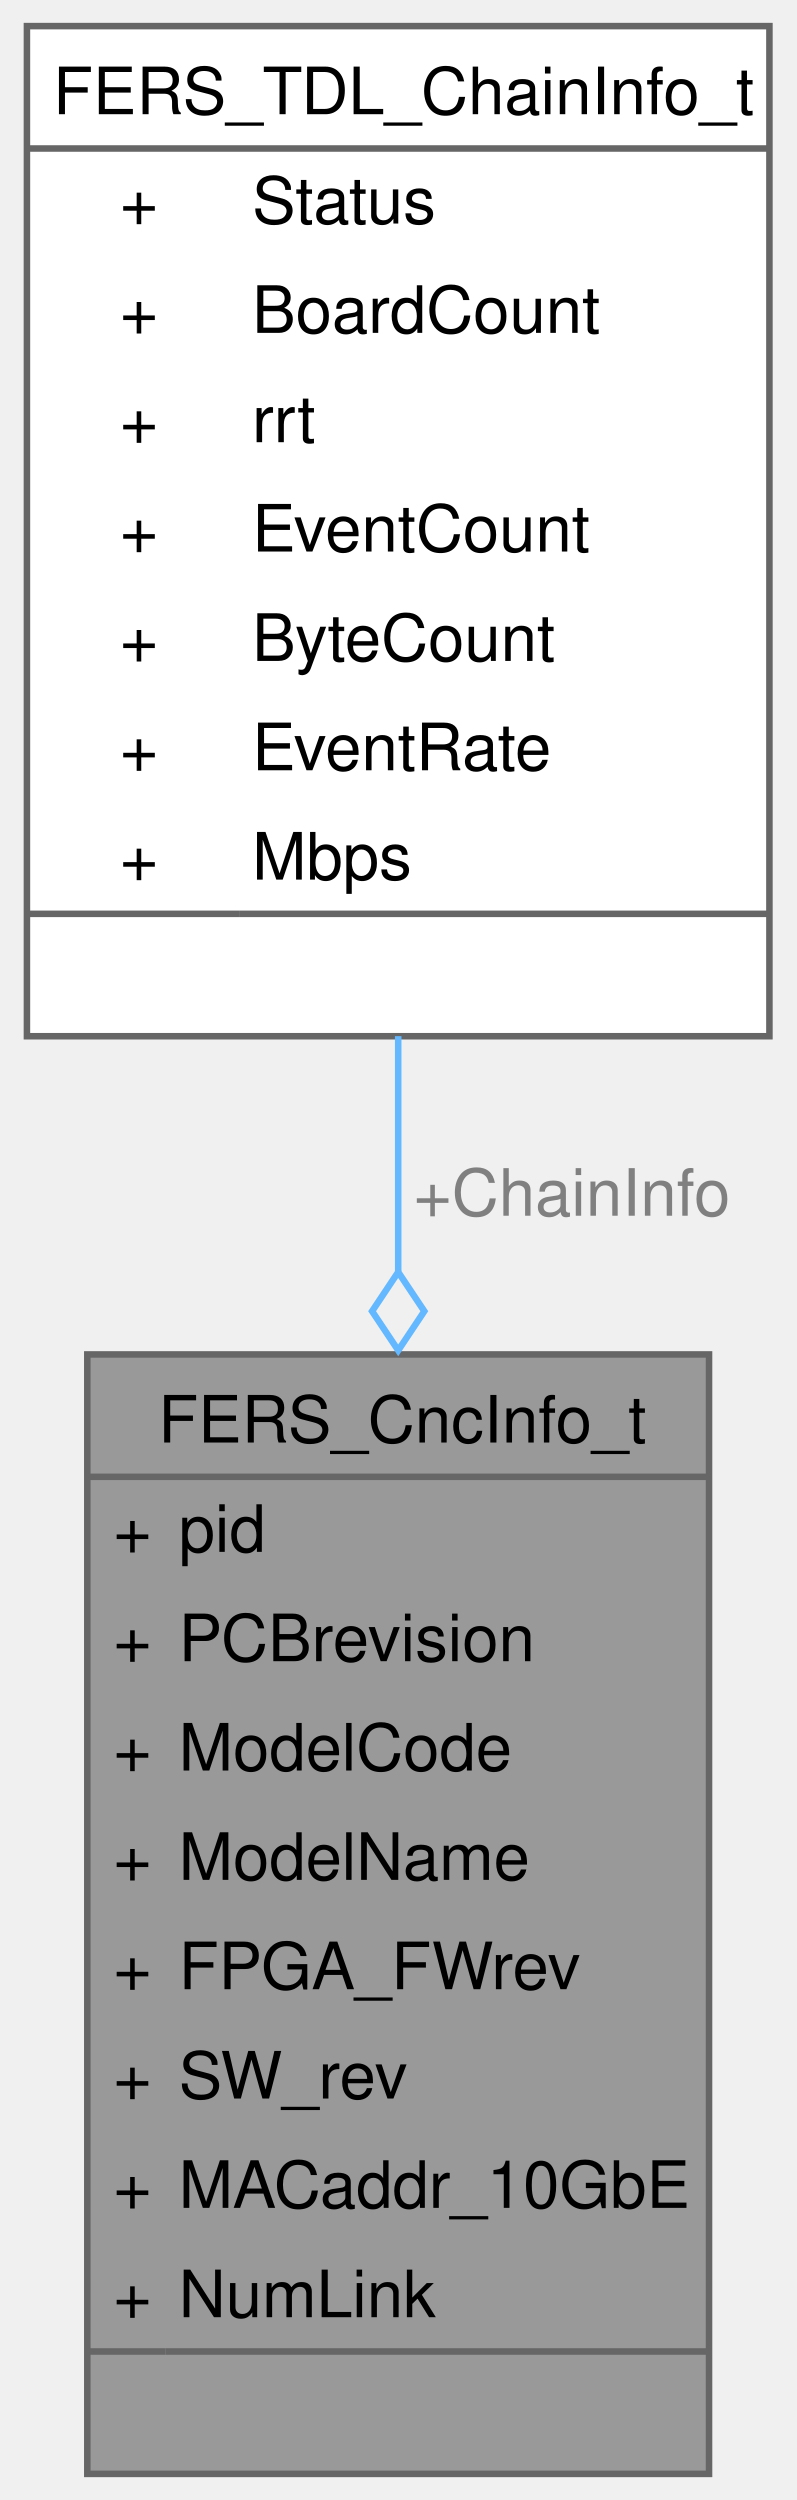
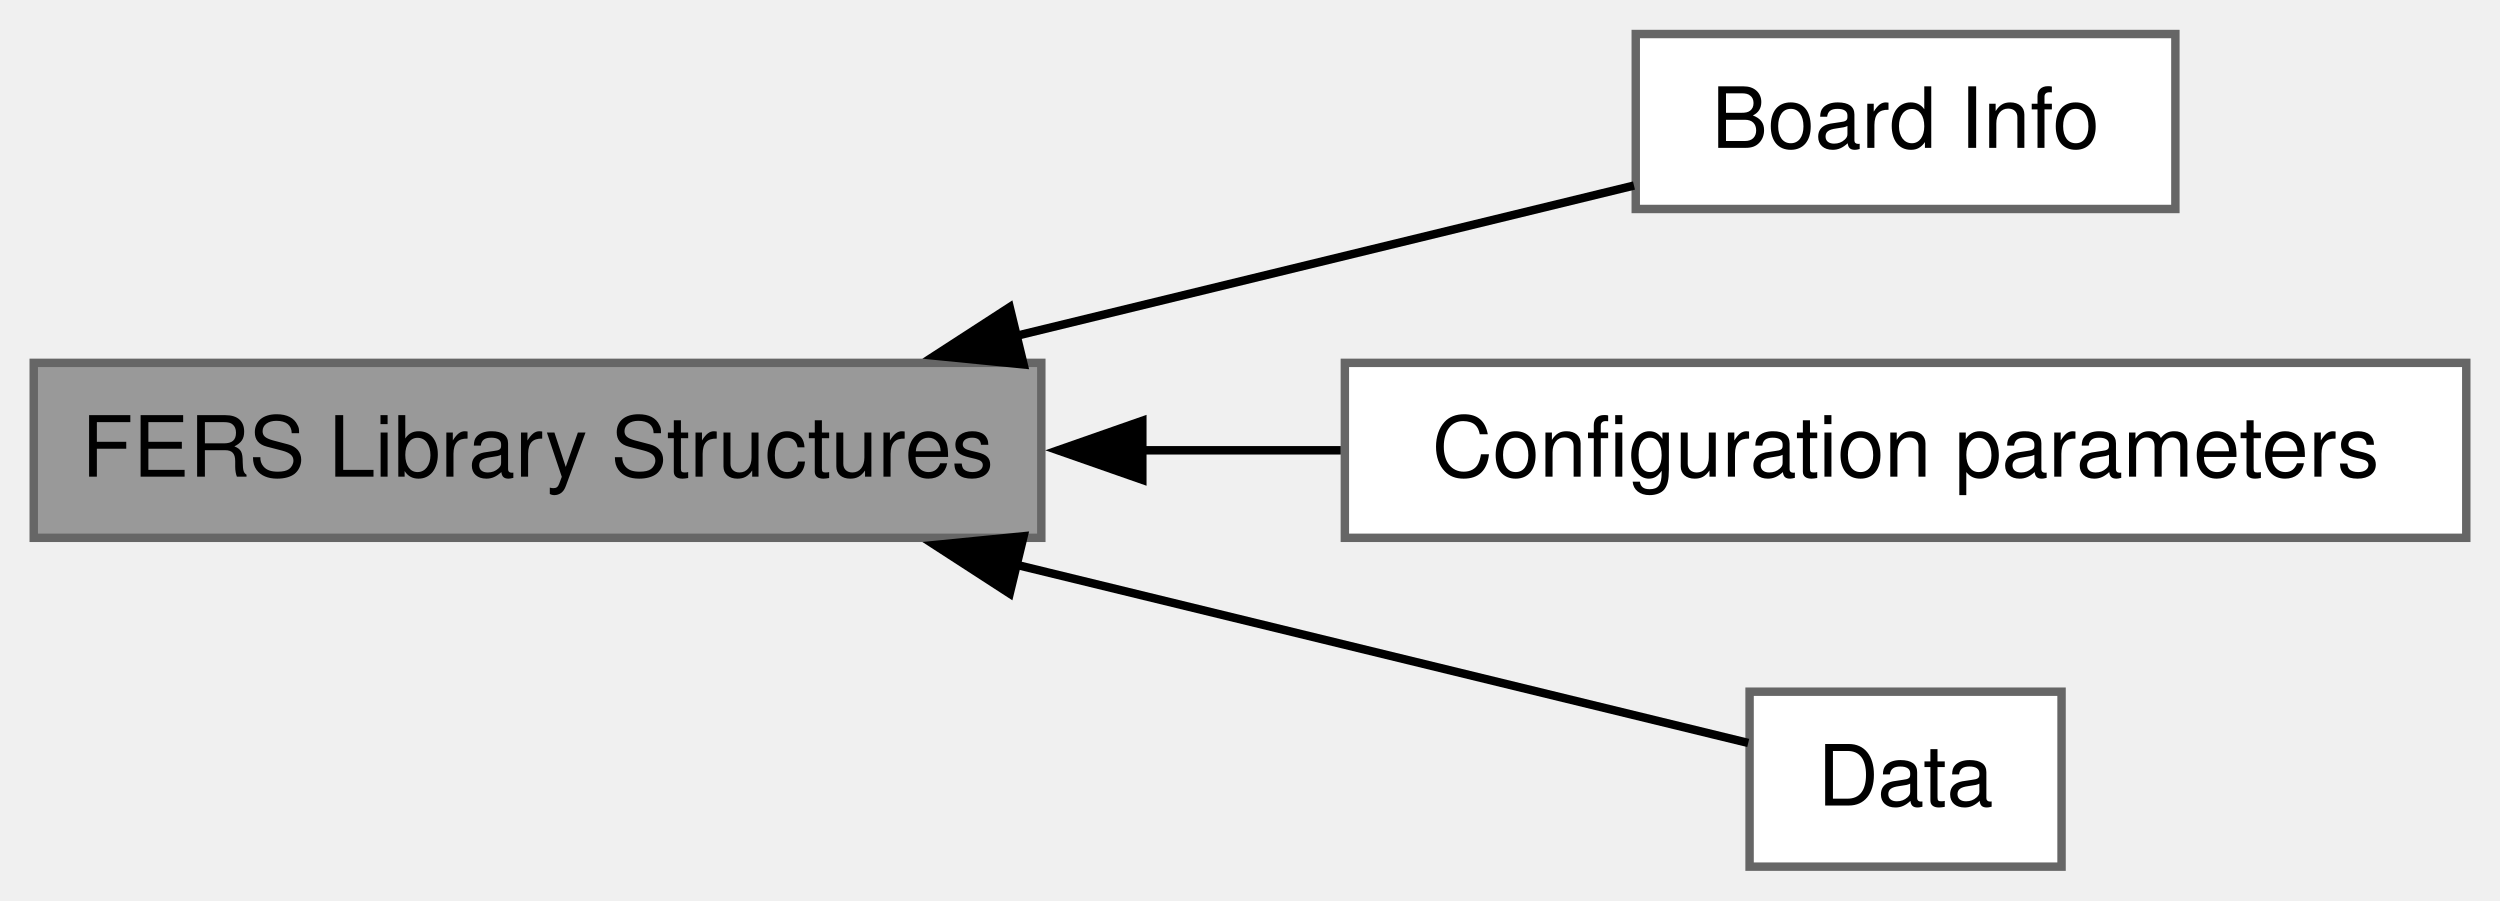
- <svg xmlns="http://www.w3.org/2000/svg" xmlns:xlink="http://www.w3.org/1999/xlink" width="122pt" height="383pt" viewBox="0.00 0.00 121.75 383.00">
-   <g id="graph0" class="graph" transform="scale(1 1) rotate(0) translate(4 379)">
-     <g id="Node000001" class="node">
-       <g id="a_Node000001">
-         <a xlink:title="Concentrator board information structure.">
-           <polygon fill="#999999" stroke="none" points="104.5,-171.5 9.25,-171.5 9.25,0 104.5,0 104.5,-171.5" />
-           <text text-anchor="start" x="20.12" y="-158" font-family="Helvetica,sans-Serif" font-size="10.00">FERS_CncInfo_t</text>
-           <text text-anchor="start" x="13.25" y="-141.25" font-family="Helvetica,sans-Serif" font-size="10.00">+</text>
-           <text text-anchor="start" x="23.25" y="-141.25" font-family="Helvetica,sans-Serif" font-size="10.00">pid</text>
-           <text text-anchor="start" x="13.25" y="-124.5" font-family="Helvetica,sans-Serif" font-size="10.00">+</text>
-           <text text-anchor="start" x="23.25" y="-124.5" font-family="Helvetica,sans-Serif" font-size="10.00">PCBrevision</text>
-           <text text-anchor="start" x="13.25" y="-107.75" font-family="Helvetica,sans-Serif" font-size="10.00">+</text>
-           <text text-anchor="start" x="23.25" y="-107.75" font-family="Helvetica,sans-Serif" font-size="10.00">ModelCode</text>
-           <text text-anchor="start" x="13.25" y="-91" font-family="Helvetica,sans-Serif" font-size="10.00">+</text>
-           <text text-anchor="start" x="23.25" y="-91" font-family="Helvetica,sans-Serif" font-size="10.00">ModelName</text>
-           <text text-anchor="start" x="13.25" y="-74.25" font-family="Helvetica,sans-Serif" font-size="10.00">+</text>
-           <text text-anchor="start" x="23.25" y="-74.25" font-family="Helvetica,sans-Serif" font-size="10.00">FPGA_FWrev</text>
-           <text text-anchor="start" x="13.25" y="-57.5" font-family="Helvetica,sans-Serif" font-size="10.00">+</text>
-           <text text-anchor="start" x="23.25" y="-57.5" font-family="Helvetica,sans-Serif" font-size="10.00">SW_rev</text>
-           <text text-anchor="start" x="13.25" y="-40.75" font-family="Helvetica,sans-Serif" font-size="10.00">+</text>
-           <text text-anchor="start" x="23.25" y="-40.75" font-family="Helvetica,sans-Serif" font-size="10.00">MACaddr_10GbE</text>
-           <text text-anchor="start" x="13.25" y="-24" font-family="Helvetica,sans-Serif" font-size="10.00">+</text>
-           <text text-anchor="start" x="23.25" y="-24" font-family="Helvetica,sans-Serif" font-size="10.00">NumLink</text>
-           <text text-anchor="start" x="55.75" y="-7.25" font-family="Helvetica,sans-Serif" font-size="10.00"> </text>
-           <polygon fill="#666666" stroke="#666666" points="9.25,-152.75 9.25,-152.75 104.5,-152.75 104.5,-152.75 9.25,-152.75" />
-           <polygon fill="#666666" stroke="#666666" points="9.25,-18.75 9.25,-18.75 21.25,-18.75 21.25,-18.75 9.25,-18.75" />
-           <polygon fill="#666666" stroke="#666666" points="21.25,-18.75 21.25,-18.75 104.5,-18.75 104.5,-18.75 21.25,-18.75" />
-           <polygon fill="none" stroke="#666666" points="9.25,0 9.25,-171.5 104.5,-171.5 104.5,0 9.25,0" />
+ <svg xmlns="http://www.w3.org/2000/svg" xmlns:xlink="http://www.w3.org/1999/xlink" width="297pt" height="107pt" viewBox="0.00 0.00 296.50 106.75">
+   <g id="graph0" class="graph" transform="scale(1 1) rotate(0) translate(4 102.75)">
+     <g id="Node000003" class="node">
+       <g id="a_Node000003">
+         <a xlink:href="a00082.html" target="_top" xlink:title="Board Info structures for the FERS library.">
+           <polygon fill="white" stroke="#666666" points="254,-98.75 190,-98.75 190,-78 254,-78 254,-98.75" />
+           <text text-anchor="middle" x="222" y="-85.25" font-family="Helvetica,sans-Serif" font-size="10.00">Board Info</text>
+         </a>
+       </g>
+     </g>
+     <g id="Node000004" class="node">
+       <g id="a_Node000004">
+         <a xlink:href="a00083.html" target="_top" xlink:title="FERS configuration parameters structure (lib + board)">
+           <polygon fill="white" stroke="#666666" points="288.5,-59.75 155.5,-59.75 155.5,-39 288.5,-39 288.5,-59.75" />
+           <text text-anchor="middle" x="222" y="-46.25" font-family="Helvetica,sans-Serif" font-size="10.00">Configuration parameters</text>
        </a>
      </g>
    </g>
    <g id="Node000002" class="node">
      <g id="a_Node000002">
-         <a xlink:href="a00078.html" target="_top" xlink:title="TDL chain information structure.">
-           <polygon fill="white" stroke="none" points="113.75,-375 0,-375 0,-220.25 113.75,-220.25 113.75,-375" />
-           <text text-anchor="start" x="4" y="-361.5" font-family="Helvetica,sans-Serif" font-size="10.00">FERS_TDL_ChainInfo_t</text>
-           <text text-anchor="start" x="14.25" y="-344.75" font-family="Helvetica,sans-Serif" font-size="10.00">+</text>
-           <text text-anchor="start" x="34.5" y="-344.75" font-family="Helvetica,sans-Serif" font-size="10.00">Status</text>
-           <text text-anchor="start" x="14.25" y="-328" font-family="Helvetica,sans-Serif" font-size="10.00">+</text>
-           <text text-anchor="start" x="34.5" y="-328" font-family="Helvetica,sans-Serif" font-size="10.00">BoardCount</text>
-           <text text-anchor="start" x="14.25" y="-311.25" font-family="Helvetica,sans-Serif" font-size="10.00">+</text>
-           <text text-anchor="start" x="34.5" y="-311.25" font-family="Helvetica,sans-Serif" font-size="10.00">rrt</text>
-           <text text-anchor="start" x="14.25" y="-294.5" font-family="Helvetica,sans-Serif" font-size="10.00">+</text>
-           <text text-anchor="start" x="34.5" y="-294.5" font-family="Helvetica,sans-Serif" font-size="10.00">EventCount</text>
-           <text text-anchor="start" x="14.25" y="-277.75" font-family="Helvetica,sans-Serif" font-size="10.00">+</text>
-           <text text-anchor="start" x="34.5" y="-277.75" font-family="Helvetica,sans-Serif" font-size="10.00">ByteCount</text>
-           <text text-anchor="start" x="14.25" y="-261" font-family="Helvetica,sans-Serif" font-size="10.00">+</text>
-           <text text-anchor="start" x="34.5" y="-261" font-family="Helvetica,sans-Serif" font-size="10.00">EventRate</text>
-           <text text-anchor="start" x="14.25" y="-244.25" font-family="Helvetica,sans-Serif" font-size="10.00">+</text>
-           <text text-anchor="start" x="34.5" y="-244.25" font-family="Helvetica,sans-Serif" font-size="10.00">Mbps</text>
-           <text text-anchor="start" x="55.75" y="-227.5" font-family="Helvetica,sans-Serif" font-size="10.00"> </text>
-           <polygon fill="#666666" stroke="#666666" points="0,-356.25 0,-356.25 113.75,-356.25 113.75,-356.25 0,-356.25" />
-           <polygon fill="#666666" stroke="#666666" points="0,-239 0,-239 32.5,-239 32.5,-239 0,-239" />
-           <polygon fill="#666666" stroke="#666666" points="32.5,-239 32.5,-239 113.75,-239 113.75,-239 32.5,-239" />
-           <polygon fill="none" stroke="#666666" points="0,-220.25 0,-375 113.75,-375 113.75,-220.25 0,-220.25" />
+         <a xlink:href="a00081.html" target="_top" xlink:title="Data structures for the FERS library.">
+           <polygon fill="white" stroke="#666666" points="240.5,-20.75 203.5,-20.75 203.5,0 240.5,0 240.5,-20.75" />
+           <text text-anchor="middle" x="222" y="-7.25" font-family="Helvetica,sans-Serif" font-size="10.00">Data</text>
        </a>
      </g>
    </g>
-     <g id="edge1_Node000001_Node000002" class="edge">
-       <g id="a_edge1_Node000001_Node000002">
-         <a xlink:title=" ">
-           <path fill="none" stroke="#63b8ff" d="M56.88,-220.26C56.88,-208.56 56.88,-196.34 56.88,-184.25" />
-           <polygon fill="none" stroke="#63b8ff" points="56.88,-184.12 52.88,-178.12 56.88,-172.12 60.88,-178.12 56.88,-184.12" />
+     <g id="Node000001" class="node">
+       <g id="a_Node000001">
+         <a xlink:title="Structures of FERS Library.">
+           <polygon fill="#999999" stroke="#666666" points="119.5,-59.75 0,-59.75 0,-39 119.5,-39 119.5,-59.75" />
+           <text text-anchor="middle" x="59.75" y="-46.25" font-family="Helvetica,sans-Serif" font-size="10.00">FERS Library Structures</text>
        </a>
      </g>
-       <text text-anchor="middle" x="83.5" y="-192.75" font-family="Helvetica,sans-Serif" font-size="10.00" fill="grey"> +ChainInfo</text>
+     </g>
+     <g id="edge2" class="edge">
+       <path fill="none" stroke="black" d="M116.4,-62.92C140.98,-68.9 168.96,-75.71 189.79,-80.78" />
+       <polygon fill="black" stroke="black" points="117.4,-59.56 106.86,-60.6 115.75,-66.36 117.4,-59.56" />
+     </g>
+     <g id="edge3" class="edge">
+       <path fill="none" stroke="black" d="M131.36,-49.38C139.22,-49.38 147.21,-49.38 155.01,-49.38" />
+       <polygon fill="black" stroke="black" points="131.48,-45.88 121.48,-49.38 131.48,-52.88 131.48,-45.88" />
+     </g>
+     <g id="edge1" class="edge">
+       <path fill="none" stroke="black" d="M116.34,-35.85C146.79,-28.43 182.49,-19.75 203.34,-14.67" />
+       <polygon fill="black" stroke="black" points="115.75,-32.39 106.86,-38.15 117.4,-39.19 115.75,-32.39" />
    </g>
  </g>
</svg>
